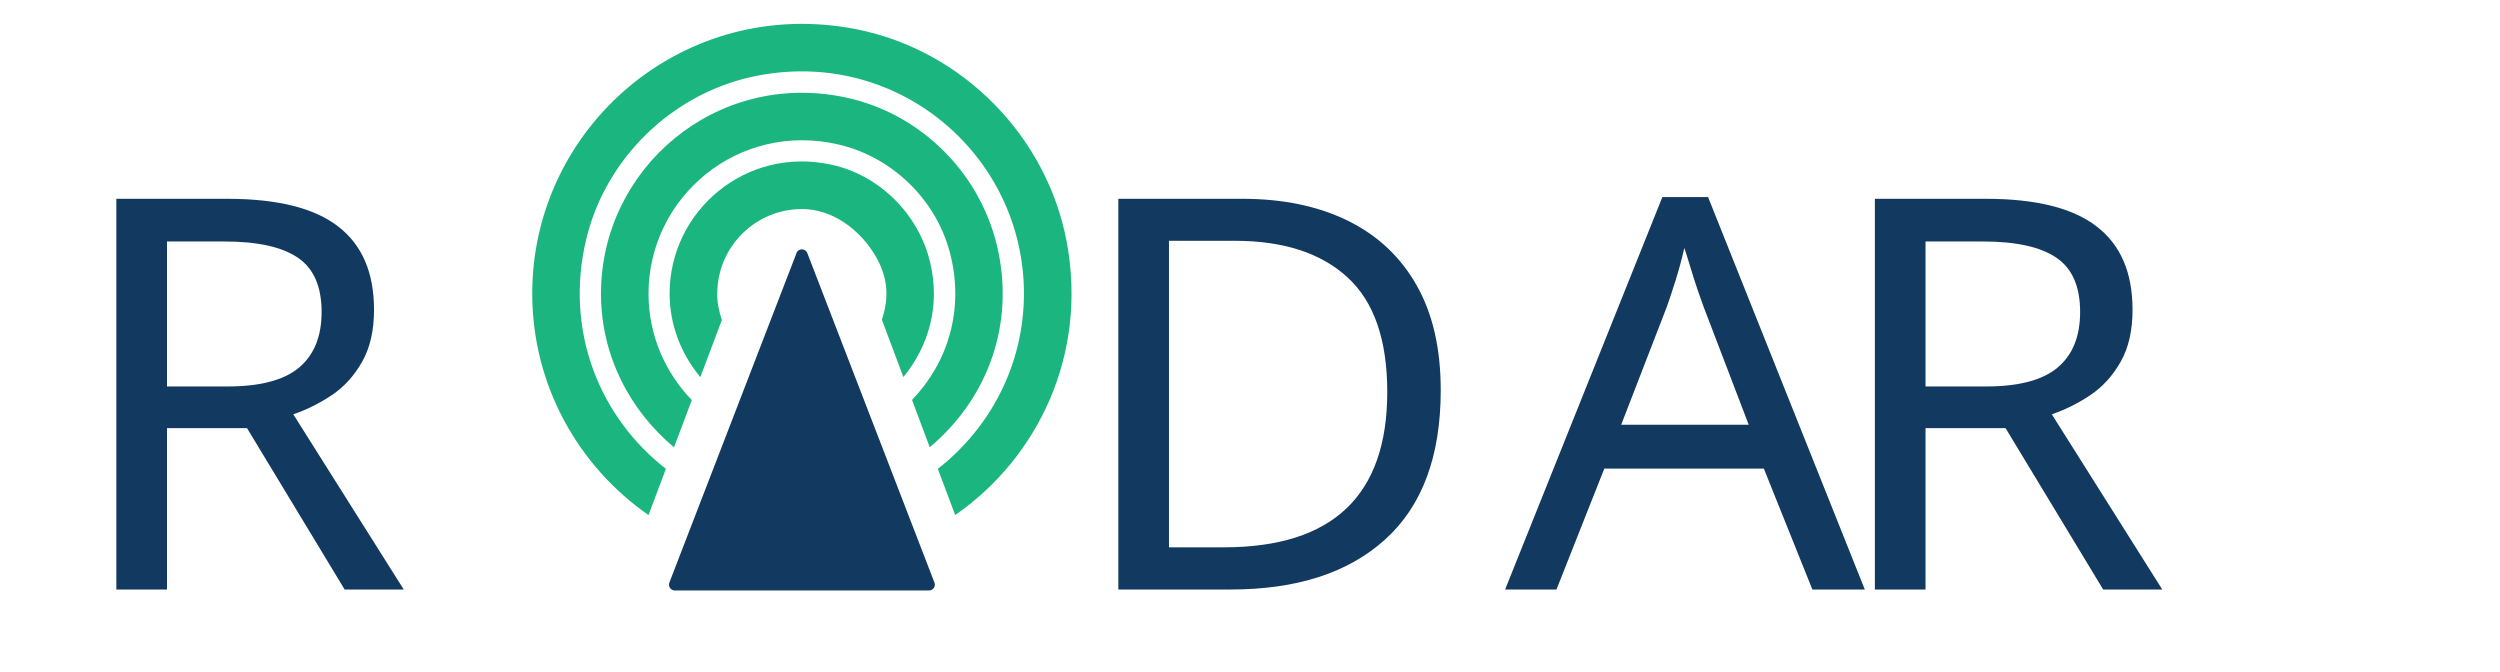
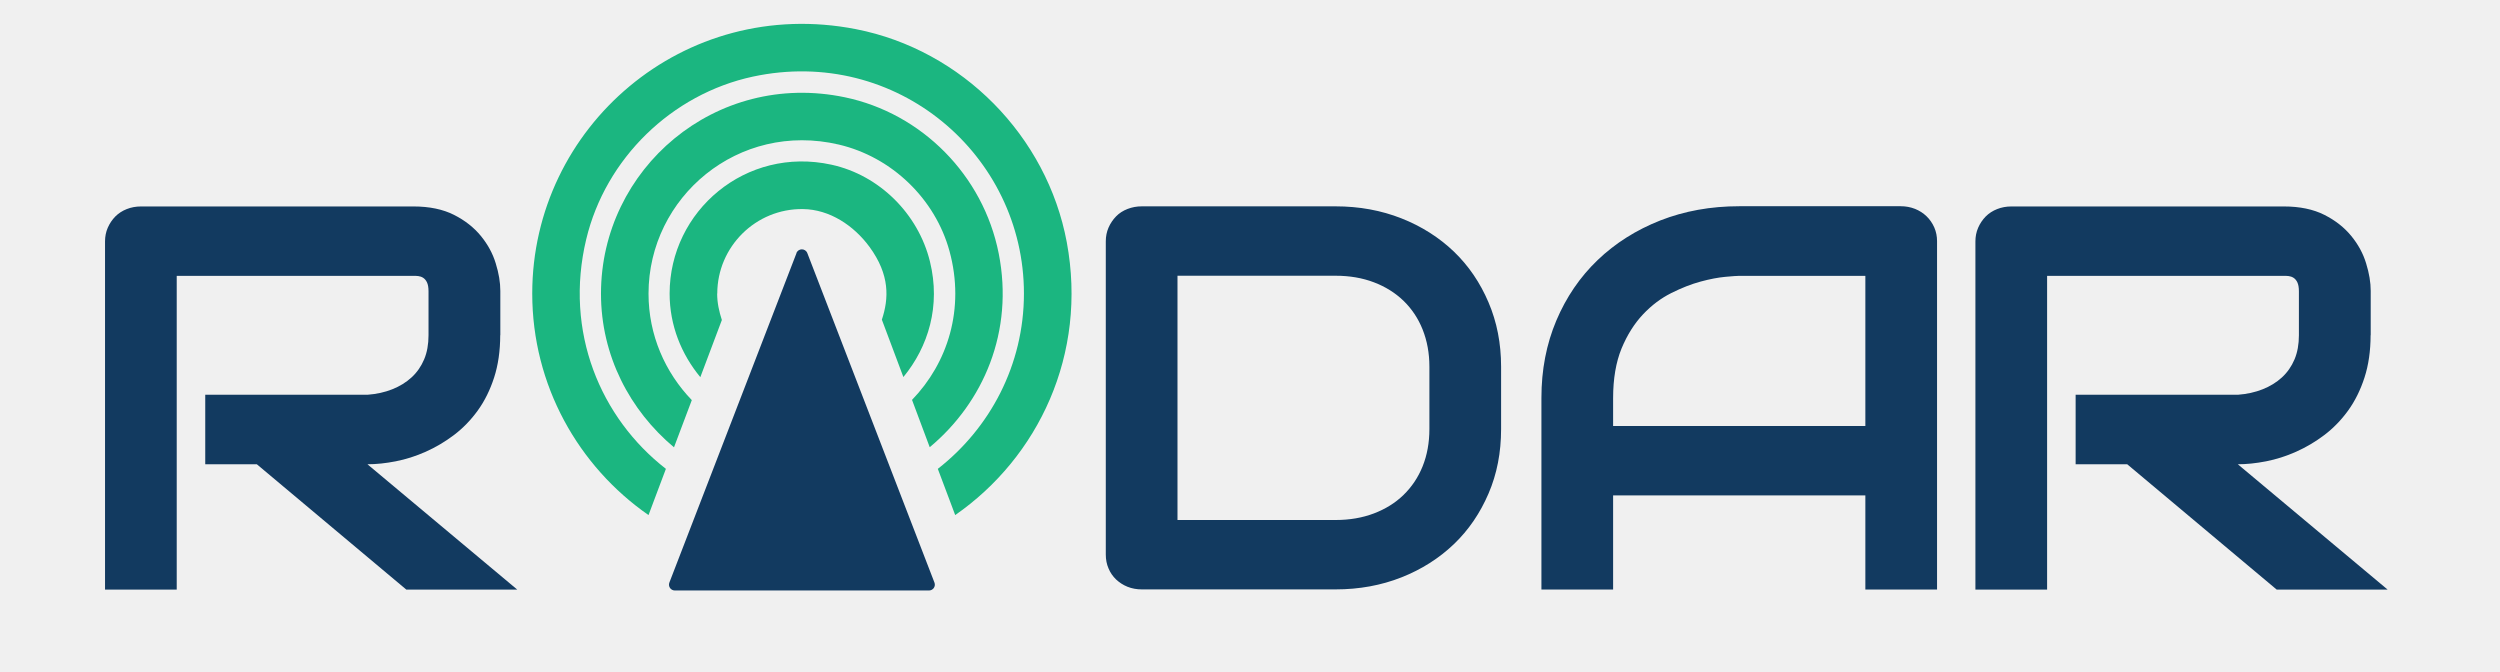
- <svg xmlns="http://www.w3.org/2000/svg" version="1.1" viewBox="0 0 228.75 61.41">
+ <svg xmlns="http://www.w3.org/2000/svg" id="Layer_1" data-name="Layer 1" viewBox="0 0 228.75 61.41">
  <defs>
    <style>
-       .st0 {
+       .cls-1 {
        fill: none;
      }

-       .st1 {
+       .cls-2 {
        fill: #1bb680;
      }

-       .st2 {
-         fill: #fff;
-       }
- 
-       .st3, .st4 {
+       .cls-3 {
        fill: #123a60;
-       }
- 
-       .st5 {
-         letter-spacing: -.08em;
-       }
- 
-       .st4 {
-         font-family: Audiowide-Regular, Audiowide;
-         font-size: 50.07px;
-       }
- 
-       .st6 {
-         letter-spacing: -.04em;
-       }
- 
-       .st7 {
-         letter-spacing: .1em;
      }
    </style>
  </defs>
-   <rect class="st2" x="-9" y="-9" width="246.75" height="79.41" />
-   <g id="Layer_1">
-     <text class="st4" transform="translate(5.64 53.94) scale(1.03 1)">
-       <tspan class="st7" x="0" y="0" xml:space="preserve">R  </tspan>
-       <tspan class="st6" x="89.01" y="0">D</tspan>
-       <tspan class="st5" x="128.23" y="0">AR</tspan>
-     </text>
-     <g>
-       <path class="st0" d="M93.7,26.87c0-12.67-11.65-22.67-24.8-19.85-7.43,1.6-13.49,7.48-15.25,14.88-2.03,8.48,1.31,16.36,7.29,21.01l.75-1.98c-4.91-4.09-7.74-10.6-6.31-17.75s7.04-12.81,14.09-14.28c11.84-2.46,22.31,6.55,22.31,17.97,0,5.67-2.63,10.68-6.68,14.05l.74,1.98c4.79-3.72,7.88-9.52,7.88-16.04Z" />
-       <path class="st0" d="M69.99,13.23c-4.84,1.14-8.81,4.96-10.12,9.75-1.44,5.28.18,10.25,3.44,13.62l.79-2.09c-2.29-2.77-3.44-6.51-2.45-10.57,1.07-4.36,4.62-7.9,9.01-8.86,7.84-1.72,14.81,4.24,14.81,11.79,0,2.91-1.08,5.55-2.79,7.63l.78,2.09c2.44-2.53,3.96-5.95,3.96-9.73,0-8.84-8.22-15.8-17.42-13.64Z" />
-       <path class="st0" d="M73.22,19.13c-2.45.05-4.67,1.53-6.09,3.52-1.82,2.54-1.71,4.71-1.07,6.64l3.24-8.6h8.19s3.21,8.56,3.21,8.56c.25-.76.42-1.55.42-2.39,0-4.32-3.56-7.83-7.9-7.74Z" />
-       <path class="st1" d="M60.93,42.9c-5.98-4.65-9.32-12.53-7.29-21.01,1.77-7.39,7.82-13.28,15.25-14.88,13.15-2.82,24.8,7.18,24.8,19.85,0,6.52-3.1,12.31-7.88,16.04l1.05,2.79.54,1.44c7.6-5.28,12.12-14.7,10.21-24.97-1.81-9.71-9.58-17.59-19.28-19.49-15.77-3.09-29.63,8.96-29.63,24.19,0,8.39,4.22,15.81,10.64,20.27l.54-1.44,1.05-2.79Z" />
-       <path class="st1" d="M59.34,26.87c0-8.84,8.22-15.8,17.42-13.64,4.84,1.14,8.81,4.96,10.12,9.75,1.44,5.28-.17,10.24-3.43,13.61l1.62,4.33c4.91-4.09,7.73-10.59,6.31-17.74s-7.04-12.81-14.08-14.28c-11.84-2.47-22.31,6.55-22.31,17.97,0,5.67,2.64,10.68,6.68,14.06l1.63-4.32c-2.44-2.53-3.96-5.95-3.96-9.74Z" />
-       <path class="st1" d="M65.63,26.87c0-4.3,3.53-7.8,7.84-7.74,2.44.03,4.65,1.5,6.09,3.46,1.88,2.57,1.77,4.73,1.13,6.66l1.97,5.25c2.28-2.77,3.43-6.51,2.43-10.57-1.07-4.36-4.62-7.9-9.01-8.86-7.84-1.72-14.81,4.24-14.81,11.79,0,2.92,1.08,5.56,2.81,7.65l1.97-5.23c-.25-.77-.43-1.57-.43-2.42Z" />
-     </g>
-     <path class="st3" d="M72.88,23.16l-11.63,30.14c-.14.35.12.73.5.73h23.25c.38,0,.64-.38.5-.73l-11.63-30.14c-.18-.46-.82-.46-1,0Z" />
+   <g>
+     <path class="cls-3" d="M45.77,30.66c0,1.45-.19,2.75-.56,3.89-.37,1.14-.87,2.15-1.5,3.02-.63.87-1.36,1.62-2.18,2.24-.82.62-1.69,1.13-2.59,1.53-.9.4-1.81.69-2.73.87-.92.18-1.78.27-2.59.27l13.71,11.47h-10.15l-13.68-11.47h-4.72v-6.36h14.85c.82-.06,1.58-.23,2.26-.5s1.27-.63,1.77-1.09c.5-.46.88-1.01,1.15-1.65.27-.64.4-1.38.4-2.21v-4.01c0-.36-.05-.63-.14-.82-.09-.19-.21-.33-.35-.42-.14-.09-.29-.14-.45-.16-.16-.02-.31-.02-.44-.02h-21.66v28.71h-6.56v-31.86c0-.44.08-.86.25-1.25.17-.39.4-.73.69-1.03.29-.29.64-.52,1.05-.68.4-.16.84-.24,1.31-.24h24.92c1.46,0,2.7.26,3.71.77,1.01.51,1.83,1.16,2.46,1.93.63.77,1.09,1.61,1.36,2.51.28.9.42,1.74.42,2.52v4.06Z" />
+     <path class="cls-3" d="M137.35,39.27c0,2.14-.38,4.1-1.15,5.89-.77,1.79-1.82,3.34-3.17,4.63s-2.95,2.31-4.8,3.04c-1.85.73-3.86,1.1-6.03,1.1h-17.72c-.47,0-.91-.08-1.31-.24-.4-.16-.75-.39-1.05-.67-.29-.28-.53-.62-.69-1.01-.17-.39-.25-.81-.25-1.27v-28.66c0-.44.08-.86.25-1.25.17-.39.4-.73.69-1.03s.64-.52,1.05-.68.84-.24,1.31-.24h17.72c2.17,0,4.18.37,6.03,1.1s3.45,1.75,4.8,3.04c1.35,1.3,2.4,2.84,3.17,4.65.77,1.8,1.15,3.76,1.15,5.88v5.72ZM130.79,33.55c0-1.24-.21-2.37-.62-3.4-.41-1.03-1-1.9-1.75-2.63-.76-.73-1.66-1.29-2.71-1.69-1.05-.4-2.22-.6-3.5-.6h-14.47v22.35h14.47c1.28,0,2.44-.2,3.5-.6,1.05-.4,1.96-.96,2.71-1.69s1.34-1.6,1.75-2.62c.41-1.02.62-2.16.62-3.41v-5.72Z" />
+     <path class="cls-3" d="M177.24,53.94h-6.56v-8.61h-23.08v8.61h-6.56v-17.53c0-2.56.45-4.91,1.36-7.07.91-2.15,2.17-4,3.79-5.55,1.62-1.55,3.53-2.75,5.73-3.62,2.2-.86,4.61-1.3,7.22-1.3h14.79c.45,0,.88.08,1.29.24.4.16.76.39,1.06.68.3.29.54.64.71,1.03.17.39.25.81.25,1.25v31.86ZM147.6,38.98h23.08v-13.74h-11.54c-.2,0-.63.03-1.27.09-.65.06-1.4.2-2.25.43-.85.23-1.75.58-2.69,1.05-.94.47-1.81,1.12-2.6,1.96s-1.44,1.87-1.96,3.12c-.51,1.25-.77,2.76-.77,4.54v2.57Z" />
+     <path class="cls-3" d="M216.91,30.66c0,1.45-.19,2.75-.56,3.89-.37,1.14-.87,2.15-1.5,3.02-.63.87-1.36,1.62-2.18,2.24-.82.62-1.69,1.13-2.59,1.53-.9.4-1.81.69-2.73.87-.92.18-1.78.27-2.59.27l13.71,11.47h-10.15l-13.68-11.47h-4.72v-6.36h14.85c.82-.06,1.58-.23,2.26-.5s1.27-.63,1.77-1.09c.5-.46.88-1.01,1.15-1.65.27-.64.4-1.38.4-2.21v-4.01c0-.36-.05-.63-.14-.82-.09-.19-.21-.33-.35-.42-.14-.09-.29-.14-.45-.16-.16-.02-.31-.02-.44-.02h-21.66v28.71h-6.56v-31.86c0-.44.08-.86.25-1.25.17-.39.4-.73.69-1.03.29-.29.64-.52,1.05-.68.4-.16.84-.24,1.31-.24h24.92c1.46,0,2.7.26,3.71.77,1.01.51,1.83,1.16,2.46,1.93.63.77,1.09,1.61,1.36,2.51.28.9.42,1.74.42,2.52v4.06Z" />
  </g>
+   <g>
+     <path class="cls-1" d="M93.7,26.87c0-12.67-11.65-22.67-24.8-19.85-7.43,1.6-13.49,7.48-15.25,14.88-2.03,8.48,1.31,16.36,7.29,21.01l.75-1.98c-4.91-4.09-7.74-10.6-6.31-17.75s7.04-12.81,14.09-14.28c11.84-2.46,22.31,6.55,22.31,17.97,0,5.67-2.63,10.68-6.68,14.05l.74,1.98c4.79-3.72,7.88-9.52,7.88-16.04Z" />
+     <path class="cls-1" d="M69.99,13.23c-4.84,1.14-8.81,4.96-10.12,9.75-1.44,5.28.18,10.25,3.44,13.62l.79-2.09c-2.29-2.77-3.44-6.51-2.45-10.57,1.07-4.36,4.62-7.9,9.01-8.86,7.84-1.72,14.81,4.24,14.81,11.79,0,2.91-1.08,5.55-2.79,7.63l.78,2.09c2.44-2.53,3.96-5.95,3.96-9.73,0-8.84-8.22-15.8-17.42-13.64Z" />
+     <path class="cls-1" d="M73.22,19.13c-2.45.05-4.67,1.53-6.09,3.52-1.82,2.54-1.71,4.71-1.07,6.64l3.24-8.6h8.19s3.21,8.56,3.21,8.56c.25-.76.42-1.55.42-2.39,0-4.32-3.56-7.83-7.9-7.74Z" />
+     <path class="cls-2" d="M60.93,42.9c-5.98-4.65-9.32-12.53-7.29-21.01,1.77-7.39,7.82-13.28,15.25-14.88,13.15-2.82,24.8,7.18,24.8,19.85,0,6.52-3.1,12.31-7.88,16.04l1.05,2.79.54,1.44c7.6-5.28,12.12-14.7,10.21-24.97-1.81-9.71-9.58-17.59-19.28-19.49-15.77-3.09-29.63,8.96-29.63,24.19,0,8.39,4.22,15.81,10.64,20.27l.54-1.44,1.05-2.79Z" />
+     <path class="cls-2" d="M59.34,26.87c0-8.84,8.22-15.8,17.42-13.64,4.84,1.14,8.81,4.96,10.12,9.75,1.44,5.28-.17,10.24-3.43,13.61l1.62,4.33c4.91-4.09,7.73-10.59,6.31-17.74s-7.04-12.81-14.08-14.28c-11.84-2.47-22.31,6.55-22.31,17.97,0,5.67,2.64,10.68,6.68,14.06l1.63-4.32c-2.44-2.53-3.96-5.95-3.96-9.74Z" />
+     <path class="cls-2" d="M65.63,26.87c0-4.3,3.53-7.8,7.84-7.74,2.44.03,4.65,1.5,6.09,3.46,1.88,2.57,1.77,4.73,1.13,6.66l1.97,5.25c2.28-2.77,3.43-6.51,2.43-10.57-1.07-4.36-4.62-7.9-9.01-8.86-7.84-1.72-14.81,4.24-14.81,11.79,0,2.92,1.08,5.56,2.81,7.65l1.97-5.23c-.25-.77-.43-1.57-.43-2.42Z" />
+   </g>
+   <path class="cls-3" d="M72.88,23.16l-11.63,30.14c-.14.35.12.73.5.73h23.25c.38,0,.64-.38.5-.73l-11.63-30.14c-.18-.46-.82-.46-1,0Z" />
</svg>
